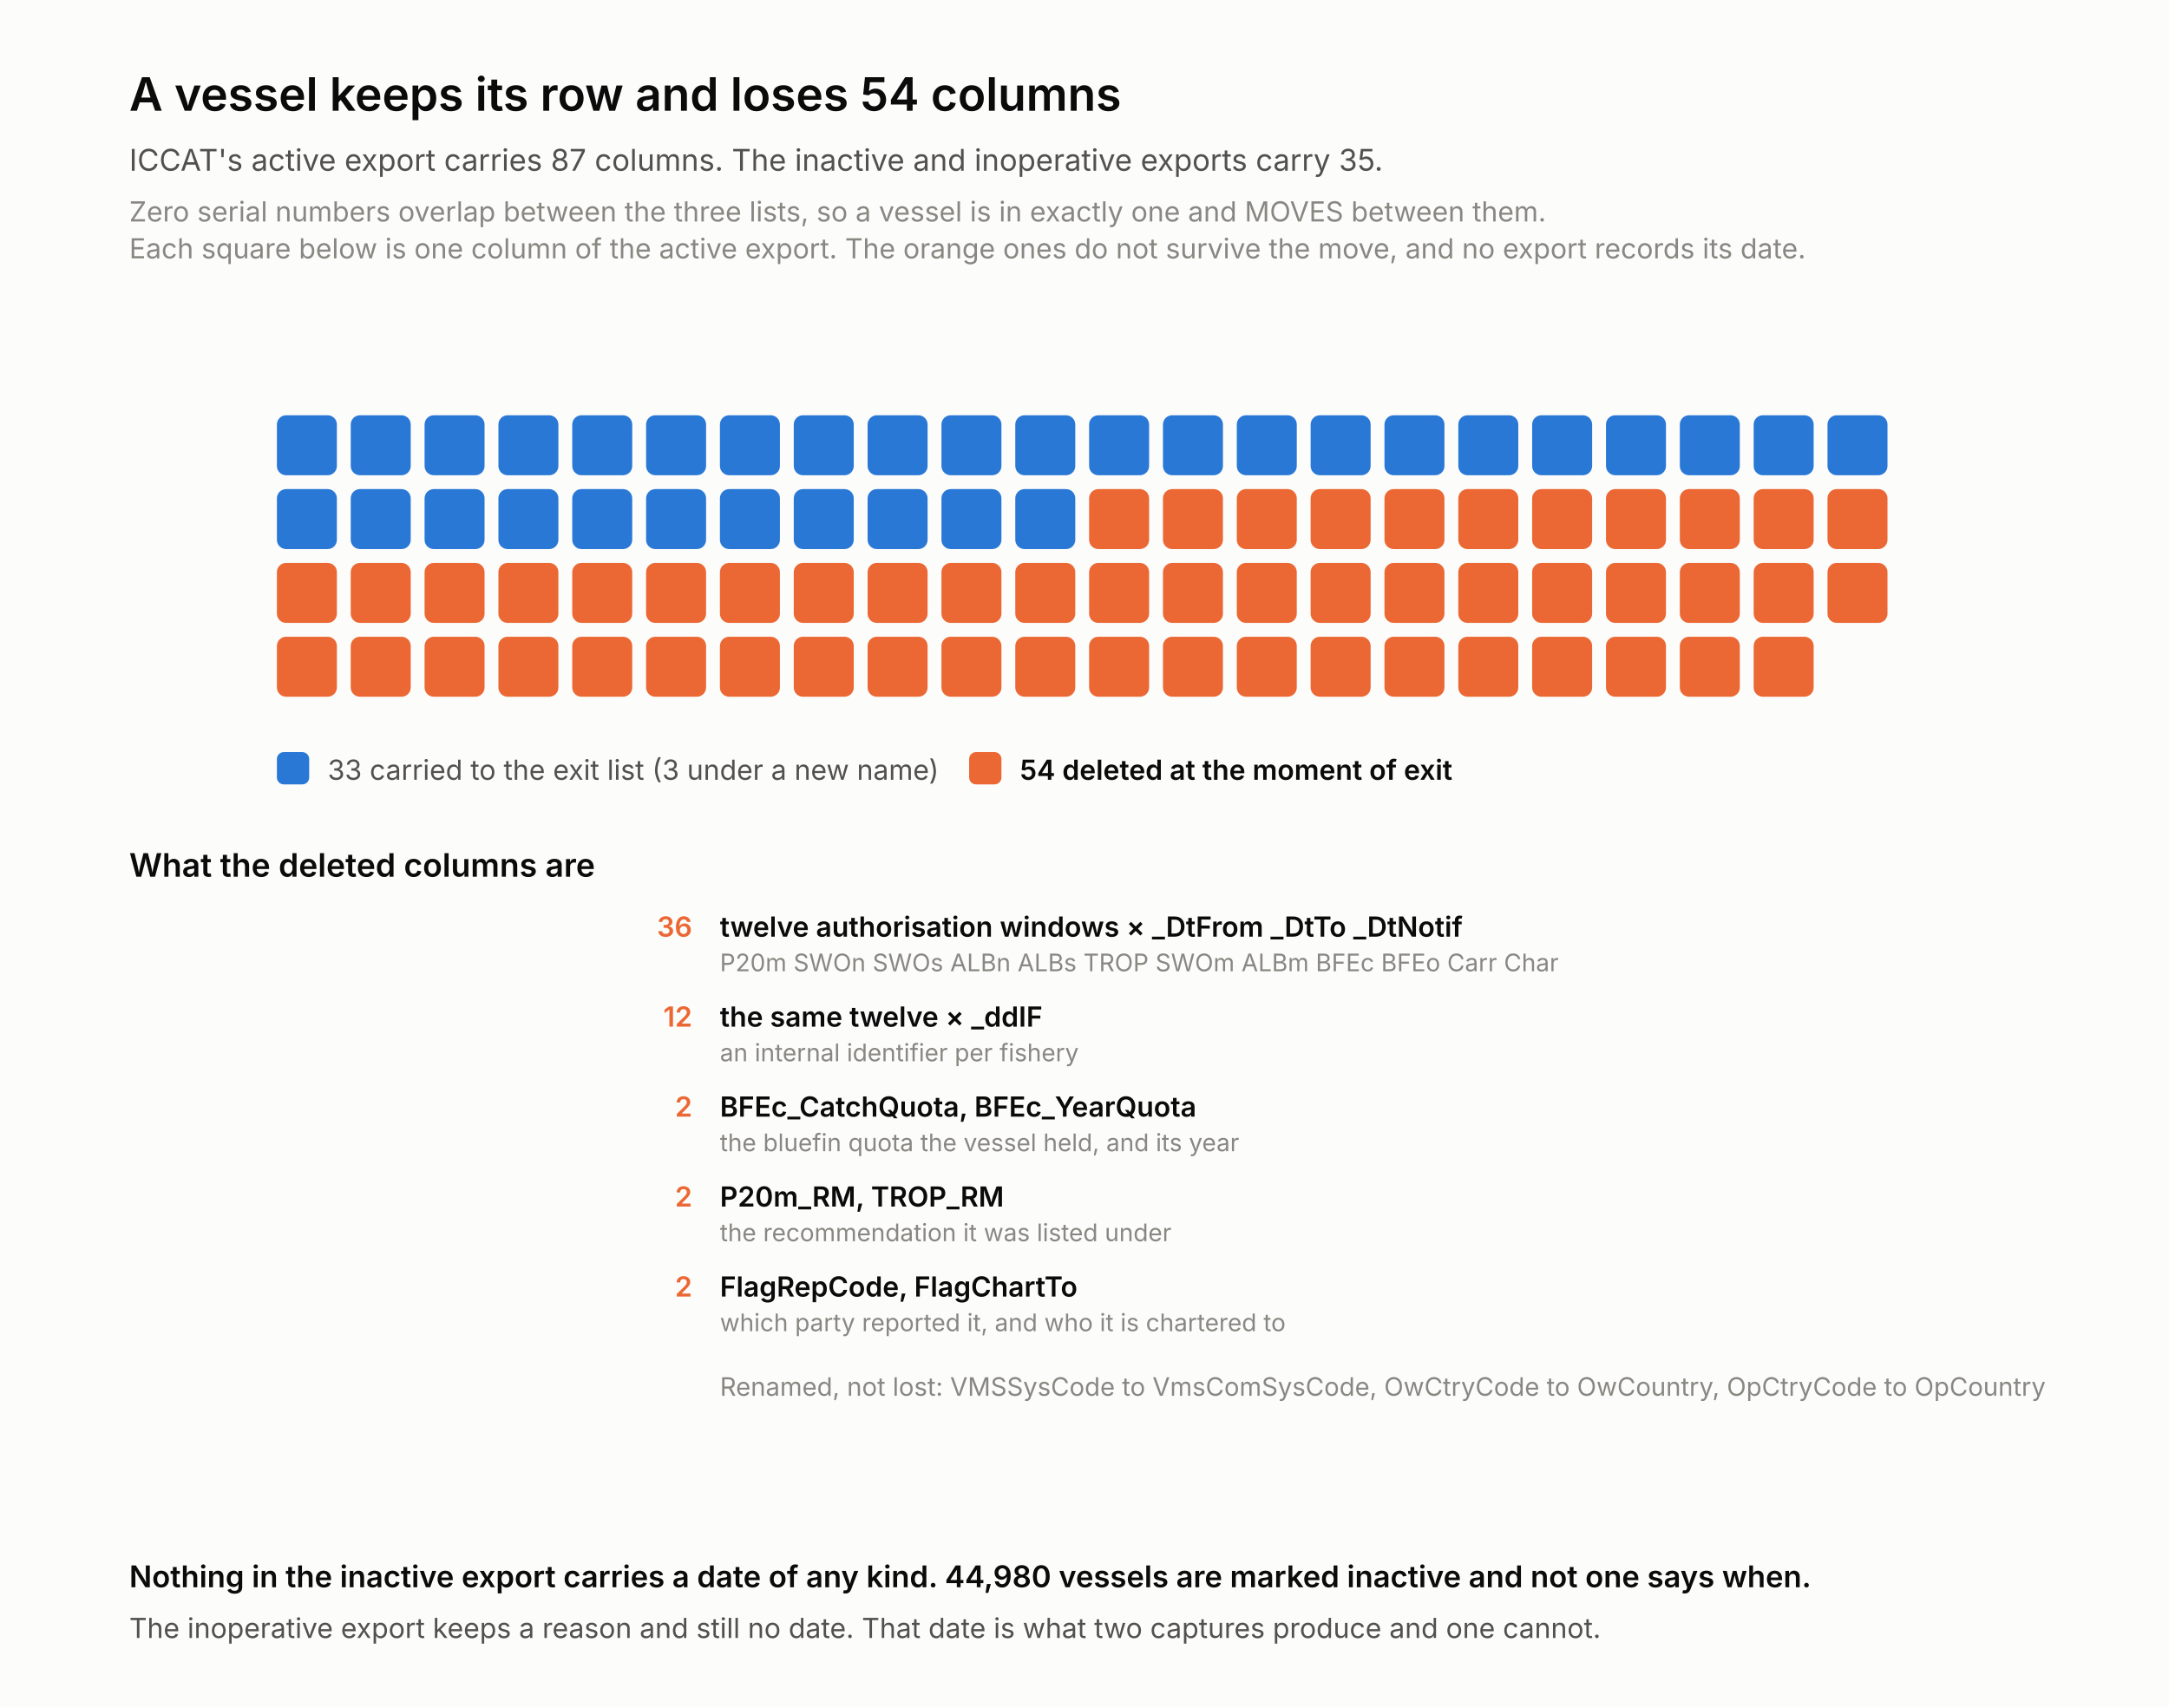
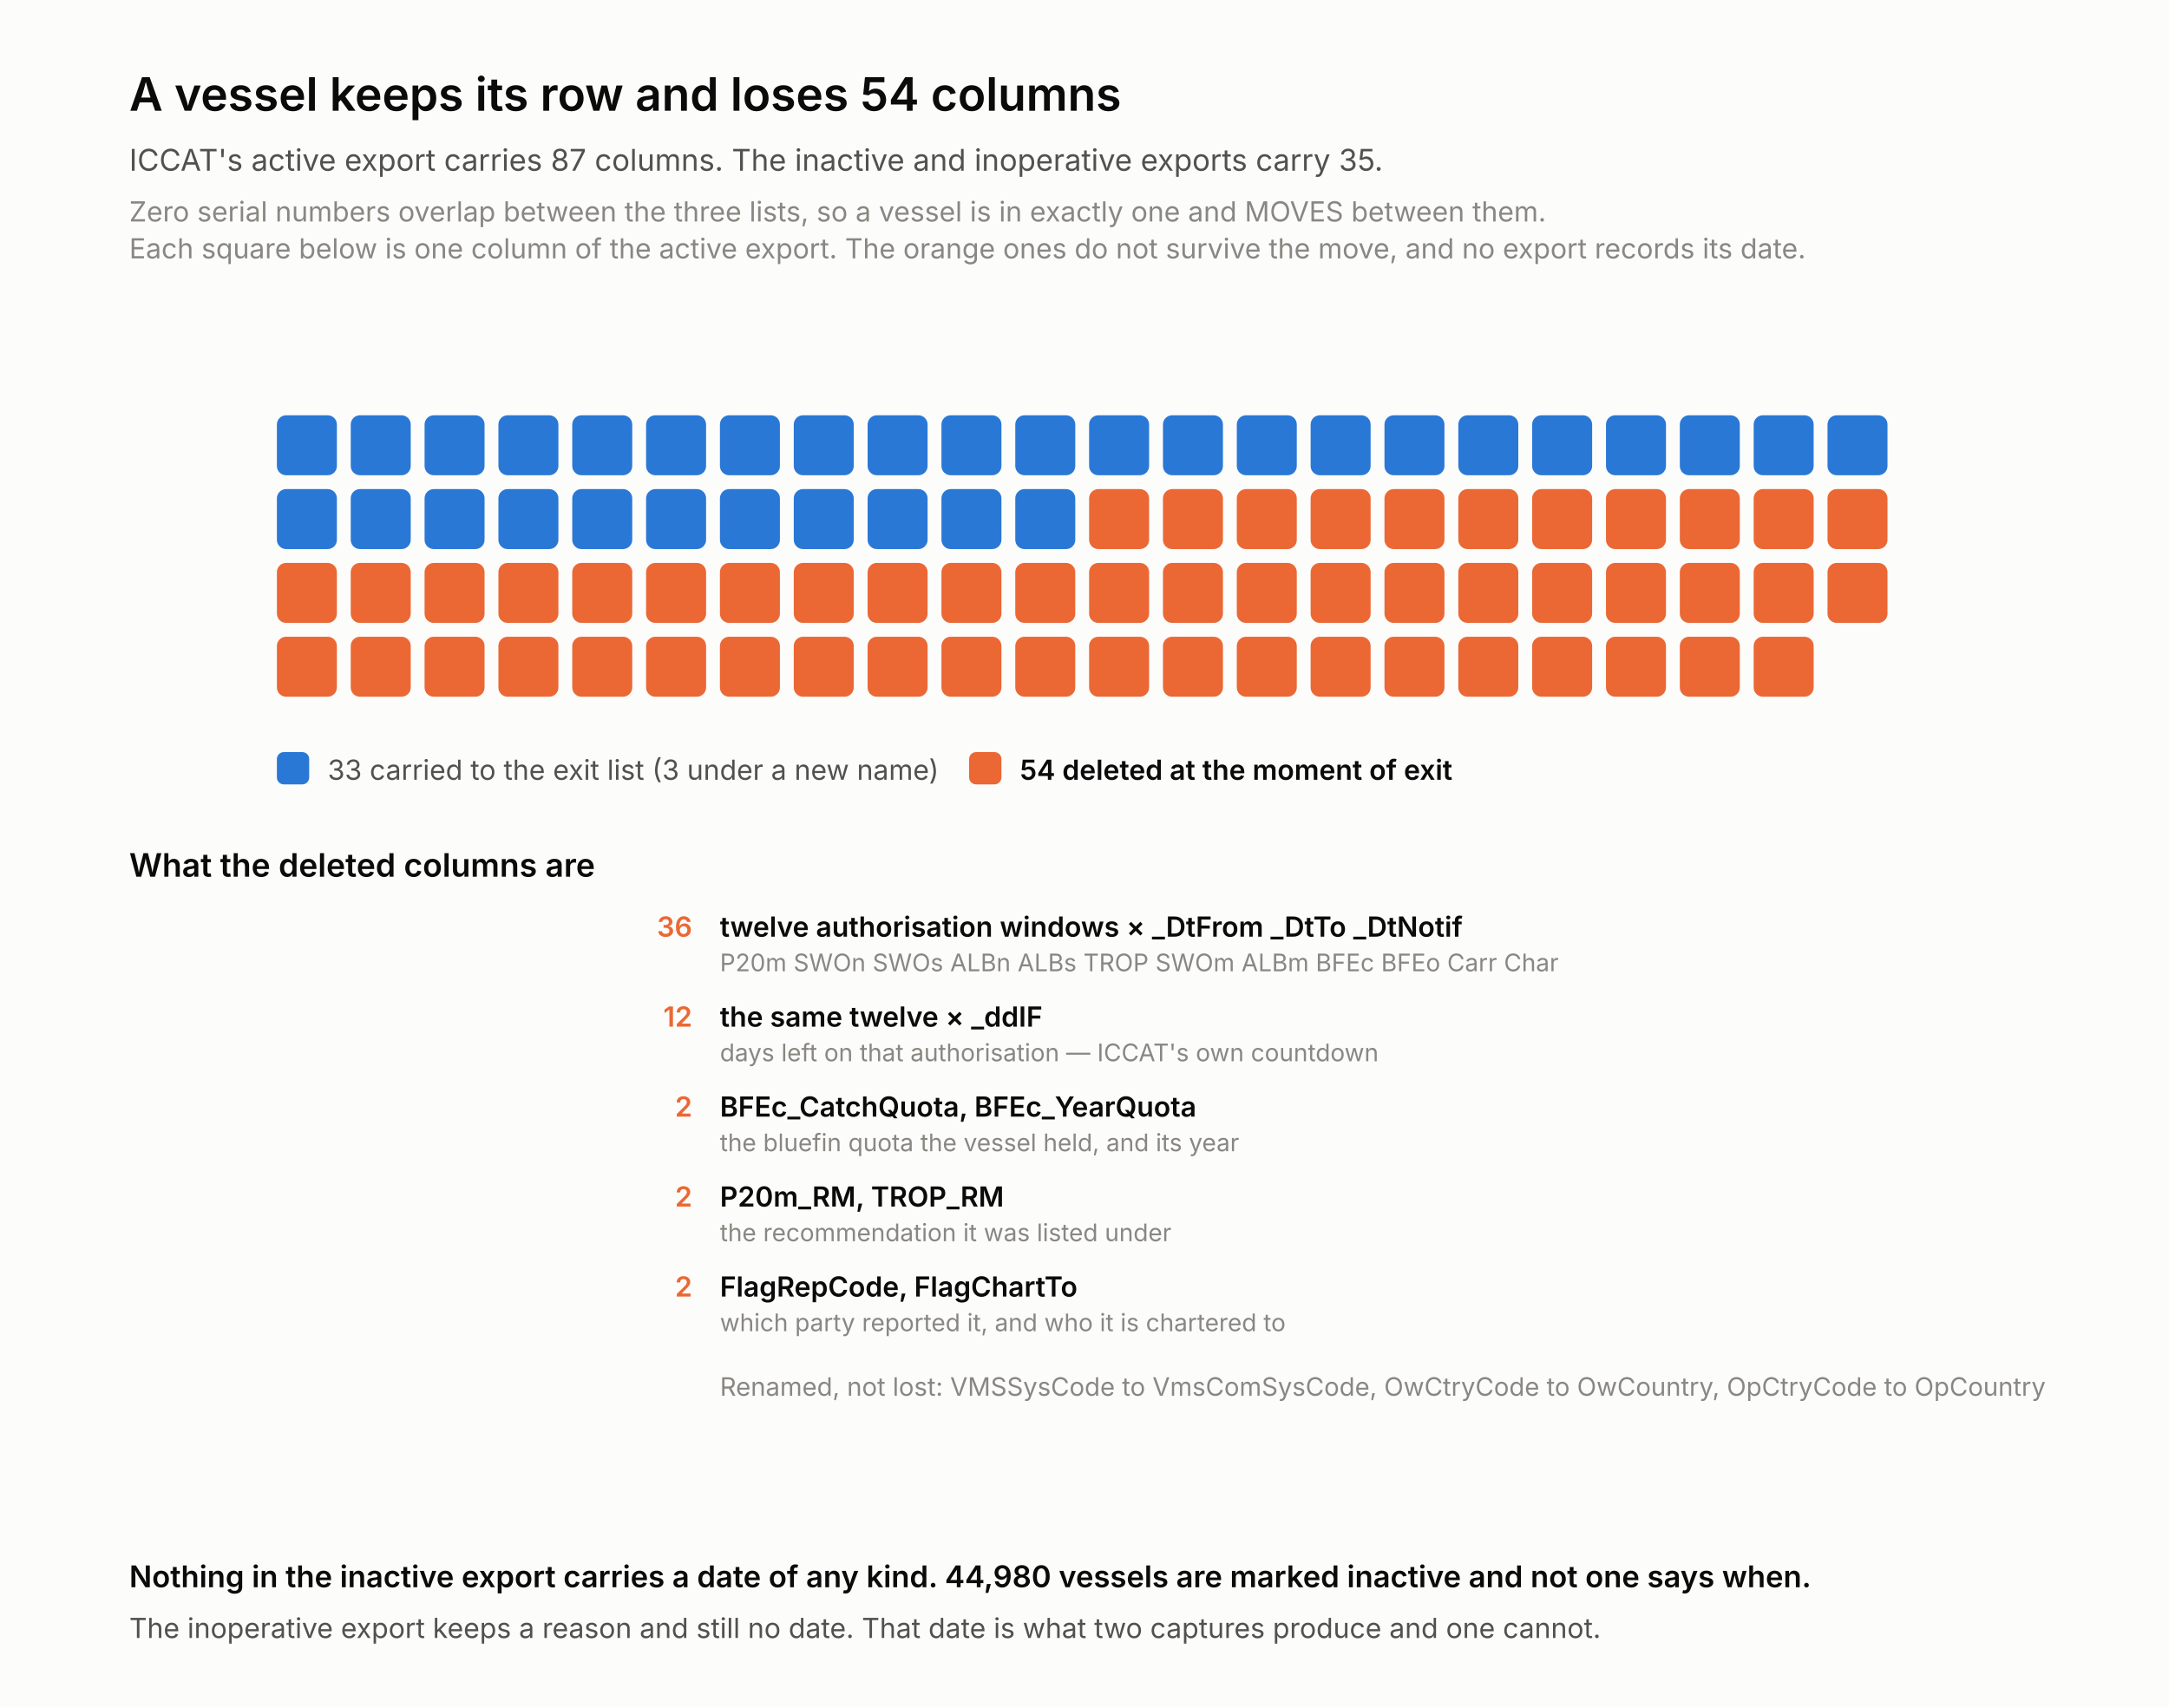
<svg xmlns="http://www.w3.org/2000/svg" width="940" height="740" viewBox="0 0 940 740">
  <rect x="0.0" y="0.0" width="940.0" height="740.0" fill="#fcfcfb" rx="0" />
  <text x="56.0" y="48.0" font-family="system-ui, -apple-system, &quot;Segoe UI&quot;, sans-serif" font-size="20" fill="#0b0b0b" text-anchor="start" font-weight="600">A vessel keeps its row and loses 54 columns</text>
  <text x="56.0" y="74.0" font-family="system-ui, -apple-system, &quot;Segoe UI&quot;, sans-serif" font-size="13" fill="#52514e" text-anchor="start" font-weight="normal">ICCAT's active export carries 87 columns. The inactive and inoperative exports carry 35.</text>
  <text x="56.0" y="96.0" font-family="system-ui, -apple-system, &quot;Segoe UI&quot;, sans-serif" font-size="12" fill="#898781" text-anchor="start" font-weight="normal">Zero serial numbers overlap between the three lists, so a vessel is in exactly one and MOVES between them.</text>
  <text x="56.0" y="112.0" font-family="system-ui, -apple-system, &quot;Segoe UI&quot;, sans-serif" font-size="12" fill="#898781" text-anchor="start" font-weight="normal">Each square below is one column of the active export. The orange ones do not survive the move, and no export records its date.</text>
  <rect x="120.0" y="180.0" width="26.0" height="26.0" fill="#2a78d6" rx="4" />
  <rect x="152.0" y="180.0" width="26.0" height="26.0" fill="#2a78d6" rx="4" />
  <rect x="184.0" y="180.0" width="26.0" height="26.0" fill="#2a78d6" rx="4" />
  <rect x="216.0" y="180.0" width="26.0" height="26.0" fill="#2a78d6" rx="4" />
  <rect x="248.0" y="180.0" width="26.0" height="26.0" fill="#2a78d6" rx="4" />
  <rect x="280.0" y="180.0" width="26.0" height="26.0" fill="#2a78d6" rx="4" />
  <rect x="312.0" y="180.0" width="26.0" height="26.0" fill="#2a78d6" rx="4" />
  <rect x="344.0" y="180.0" width="26.0" height="26.0" fill="#2a78d6" rx="4" />
  <rect x="376.0" y="180.0" width="26.0" height="26.0" fill="#2a78d6" rx="4" />
  <rect x="408.0" y="180.0" width="26.0" height="26.0" fill="#2a78d6" rx="4" />
  <rect x="440.0" y="180.0" width="26.0" height="26.0" fill="#2a78d6" rx="4" />
  <rect x="472.0" y="180.0" width="26.0" height="26.0" fill="#2a78d6" rx="4" />
  <rect x="504.0" y="180.0" width="26.0" height="26.0" fill="#2a78d6" rx="4" />
  <rect x="536.0" y="180.0" width="26.0" height="26.0" fill="#2a78d6" rx="4" />
  <rect x="568.0" y="180.0" width="26.0" height="26.0" fill="#2a78d6" rx="4" />
  <rect x="600.0" y="180.0" width="26.0" height="26.0" fill="#2a78d6" rx="4" />
  <rect x="632.0" y="180.0" width="26.0" height="26.0" fill="#2a78d6" rx="4" />
  <rect x="664.0" y="180.0" width="26.0" height="26.0" fill="#2a78d6" rx="4" />
  <rect x="696.0" y="180.0" width="26.0" height="26.0" fill="#2a78d6" rx="4" />
  <rect x="728.0" y="180.0" width="26.0" height="26.0" fill="#2a78d6" rx="4" />
  <rect x="760.0" y="180.0" width="26.0" height="26.0" fill="#2a78d6" rx="4" />
  <rect x="792.0" y="180.0" width="26.0" height="26.0" fill="#2a78d6" rx="4" />
  <rect x="120.0" y="212.0" width="26.0" height="26.0" fill="#2a78d6" rx="4" />
  <rect x="152.0" y="212.0" width="26.0" height="26.0" fill="#2a78d6" rx="4" />
  <rect x="184.0" y="212.0" width="26.0" height="26.0" fill="#2a78d6" rx="4" />
  <rect x="216.0" y="212.0" width="26.0" height="26.0" fill="#2a78d6" rx="4" />
  <rect x="248.0" y="212.0" width="26.0" height="26.0" fill="#2a78d6" rx="4" />
  <rect x="280.0" y="212.0" width="26.0" height="26.0" fill="#2a78d6" rx="4" />
  <rect x="312.0" y="212.0" width="26.0" height="26.0" fill="#2a78d6" rx="4" />
  <rect x="344.0" y="212.0" width="26.0" height="26.0" fill="#2a78d6" rx="4" />
  <rect x="376.0" y="212.0" width="26.0" height="26.0" fill="#2a78d6" rx="4" />
  <rect x="408.0" y="212.0" width="26.0" height="26.0" fill="#2a78d6" rx="4" />
  <rect x="440.0" y="212.0" width="26.0" height="26.0" fill="#2a78d6" rx="4" />
  <rect x="472.0" y="212.0" width="26.0" height="26.0" fill="#eb6834" rx="4" />
  <rect x="504.0" y="212.0" width="26.0" height="26.0" fill="#eb6834" rx="4" />
  <rect x="536.0" y="212.0" width="26.0" height="26.0" fill="#eb6834" rx="4" />
  <rect x="568.0" y="212.0" width="26.0" height="26.0" fill="#eb6834" rx="4" />
  <rect x="600.0" y="212.0" width="26.0" height="26.0" fill="#eb6834" rx="4" />
  <rect x="632.0" y="212.0" width="26.0" height="26.0" fill="#eb6834" rx="4" />
  <rect x="664.0" y="212.0" width="26.0" height="26.0" fill="#eb6834" rx="4" />
  <rect x="696.0" y="212.0" width="26.0" height="26.0" fill="#eb6834" rx="4" />
  <rect x="728.0" y="212.0" width="26.0" height="26.0" fill="#eb6834" rx="4" />
  <rect x="760.0" y="212.0" width="26.0" height="26.0" fill="#eb6834" rx="4" />
  <rect x="792.0" y="212.0" width="26.0" height="26.0" fill="#eb6834" rx="4" />
  <rect x="120.0" y="244.0" width="26.0" height="26.0" fill="#eb6834" rx="4" />
  <rect x="152.0" y="244.0" width="26.0" height="26.0" fill="#eb6834" rx="4" />
  <rect x="184.0" y="244.0" width="26.0" height="26.0" fill="#eb6834" rx="4" />
  <rect x="216.0" y="244.0" width="26.0" height="26.0" fill="#eb6834" rx="4" />
  <rect x="248.0" y="244.0" width="26.0" height="26.0" fill="#eb6834" rx="4" />
  <rect x="280.0" y="244.0" width="26.0" height="26.0" fill="#eb6834" rx="4" />
  <rect x="312.0" y="244.0" width="26.0" height="26.0" fill="#eb6834" rx="4" />
  <rect x="344.0" y="244.0" width="26.0" height="26.0" fill="#eb6834" rx="4" />
  <rect x="376.0" y="244.0" width="26.0" height="26.0" fill="#eb6834" rx="4" />
  <rect x="408.0" y="244.0" width="26.0" height="26.0" fill="#eb6834" rx="4" />
  <rect x="440.0" y="244.0" width="26.0" height="26.0" fill="#eb6834" rx="4" />
  <rect x="472.0" y="244.0" width="26.0" height="26.0" fill="#eb6834" rx="4" />
  <rect x="504.0" y="244.0" width="26.0" height="26.0" fill="#eb6834" rx="4" />
  <rect x="536.0" y="244.0" width="26.0" height="26.0" fill="#eb6834" rx="4" />
  <rect x="568.0" y="244.0" width="26.0" height="26.0" fill="#eb6834" rx="4" />
  <rect x="600.0" y="244.0" width="26.0" height="26.0" fill="#eb6834" rx="4" />
  <rect x="632.0" y="244.0" width="26.0" height="26.0" fill="#eb6834" rx="4" />
  <rect x="664.0" y="244.0" width="26.0" height="26.0" fill="#eb6834" rx="4" />
  <rect x="696.0" y="244.0" width="26.0" height="26.0" fill="#eb6834" rx="4" />
  <rect x="728.0" y="244.0" width="26.0" height="26.0" fill="#eb6834" rx="4" />
  <rect x="760.0" y="244.0" width="26.0" height="26.0" fill="#eb6834" rx="4" />
  <rect x="792.0" y="244.0" width="26.0" height="26.0" fill="#eb6834" rx="4" />
  <rect x="120.0" y="276.0" width="26.0" height="26.0" fill="#eb6834" rx="4" />
  <rect x="152.0" y="276.0" width="26.0" height="26.0" fill="#eb6834" rx="4" />
  <rect x="184.0" y="276.0" width="26.0" height="26.0" fill="#eb6834" rx="4" />
  <rect x="216.0" y="276.0" width="26.0" height="26.0" fill="#eb6834" rx="4" />
  <rect x="248.0" y="276.0" width="26.0" height="26.0" fill="#eb6834" rx="4" />
  <rect x="280.0" y="276.0" width="26.0" height="26.0" fill="#eb6834" rx="4" />
  <rect x="312.0" y="276.0" width="26.0" height="26.0" fill="#eb6834" rx="4" />
  <rect x="344.0" y="276.0" width="26.0" height="26.0" fill="#eb6834" rx="4" />
  <rect x="376.0" y="276.0" width="26.0" height="26.0" fill="#eb6834" rx="4" />
  <rect x="408.0" y="276.0" width="26.0" height="26.0" fill="#eb6834" rx="4" />
  <rect x="440.0" y="276.0" width="26.0" height="26.0" fill="#eb6834" rx="4" />
  <rect x="472.0" y="276.0" width="26.0" height="26.0" fill="#eb6834" rx="4" />
  <rect x="504.0" y="276.0" width="26.0" height="26.0" fill="#eb6834" rx="4" />
  <rect x="536.0" y="276.0" width="26.0" height="26.0" fill="#eb6834" rx="4" />
  <rect x="568.0" y="276.0" width="26.0" height="26.0" fill="#eb6834" rx="4" />
  <rect x="600.0" y="276.0" width="26.0" height="26.0" fill="#eb6834" rx="4" />
  <rect x="632.0" y="276.0" width="26.0" height="26.0" fill="#eb6834" rx="4" />
  <rect x="664.0" y="276.0" width="26.0" height="26.0" fill="#eb6834" rx="4" />
  <rect x="696.0" y="276.0" width="26.0" height="26.0" fill="#eb6834" rx="4" />
  <rect x="728.0" y="276.0" width="26.0" height="26.0" fill="#eb6834" rx="4" />
  <rect x="760.0" y="276.0" width="26.0" height="26.0" fill="#eb6834" rx="4" />
  <rect x="120.0" y="326.0" width="14.0" height="14.0" fill="#2a78d6" rx="3" />
  <text x="142.0" y="338.0" font-family="system-ui, -apple-system, &quot;Segoe UI&quot;, sans-serif" font-size="12" fill="#52514e" text-anchor="start" font-weight="normal">33 carried to the exit list (3 under a new name)</text>
  <rect x="420.0" y="326.0" width="14.0" height="14.0" fill="#eb6834" rx="3" />
  <text x="442.0" y="338.0" font-family="system-ui, -apple-system, &quot;Segoe UI&quot;, sans-serif" font-size="12" fill="#0b0b0b" text-anchor="start" font-weight="600">54 deleted at the moment of exit</text>
  <text x="56.0" y="380.0" font-family="system-ui, -apple-system, &quot;Segoe UI&quot;, sans-serif" font-size="14" fill="#0b0b0b" text-anchor="start" font-weight="600">What the deleted columns are</text>
  <text x="300.0" y="406.0" font-family="system-ui, -apple-system, &quot;Segoe UI&quot;, sans-serif" font-size="12" fill="#eb6834" text-anchor="end" font-weight="600">36</text>
  <text x="312.0" y="406.0" font-family="system-ui, -apple-system, &quot;Segoe UI&quot;, sans-serif" font-size="12" fill="#0b0b0b" text-anchor="start" font-weight="600">twelve authorisation windows × _DtFrom _DtTo _DtNotif</text>
  <text x="312.0" y="421.0" font-family="system-ui, -apple-system, &quot;Segoe UI&quot;, sans-serif" font-size="10.5" fill="#898781" text-anchor="start" font-weight="normal">P20m SWOn SWOs ALBn ALBs TROP SWOm ALBm BFEc BFEo Carr Char</text>
  <text x="300.0" y="445.0" font-family="system-ui, -apple-system, &quot;Segoe UI&quot;, sans-serif" font-size="12" fill="#eb6834" text-anchor="end" font-weight="600">12</text>
  <text x="312.0" y="445.0" font-family="system-ui, -apple-system, &quot;Segoe UI&quot;, sans-serif" font-size="12" fill="#0b0b0b" text-anchor="start" font-weight="600">the same twelve × _ddIF</text>
-   <text x="312.0" y="460.0" font-family="system-ui, -apple-system, &quot;Segoe UI&quot;, sans-serif" font-size="10.5" fill="#898781" text-anchor="start" font-weight="normal">an internal identifier per fishery</text>
+   <text x="312.0" y="460.0" font-family="system-ui, -apple-system, &quot;Segoe UI&quot;, sans-serif" font-size="10.5" fill="#898781" text-anchor="start" font-weight="normal">days left on that authorisation — ICCAT's own countdown</text>
  <text x="300.0" y="484.0" font-family="system-ui, -apple-system, &quot;Segoe UI&quot;, sans-serif" font-size="12" fill="#eb6834" text-anchor="end" font-weight="600"> 2</text>
  <text x="312.0" y="484.0" font-family="system-ui, -apple-system, &quot;Segoe UI&quot;, sans-serif" font-size="12" fill="#0b0b0b" text-anchor="start" font-weight="600">BFEc_CatchQuota, BFEc_YearQuota</text>
  <text x="312.0" y="499.0" font-family="system-ui, -apple-system, &quot;Segoe UI&quot;, sans-serif" font-size="10.5" fill="#898781" text-anchor="start" font-weight="normal">the bluefin quota the vessel held, and its year</text>
  <text x="300.0" y="523.0" font-family="system-ui, -apple-system, &quot;Segoe UI&quot;, sans-serif" font-size="12" fill="#eb6834" text-anchor="end" font-weight="600"> 2</text>
  <text x="312.0" y="523.0" font-family="system-ui, -apple-system, &quot;Segoe UI&quot;, sans-serif" font-size="12" fill="#0b0b0b" text-anchor="start" font-weight="600">P20m_RM, TROP_RM</text>
  <text x="312.0" y="538.0" font-family="system-ui, -apple-system, &quot;Segoe UI&quot;, sans-serif" font-size="10.5" fill="#898781" text-anchor="start" font-weight="normal">the recommendation it was listed under</text>
  <text x="300.0" y="562.0" font-family="system-ui, -apple-system, &quot;Segoe UI&quot;, sans-serif" font-size="12" fill="#eb6834" text-anchor="end" font-weight="600"> 2</text>
  <text x="312.0" y="562.0" font-family="system-ui, -apple-system, &quot;Segoe UI&quot;, sans-serif" font-size="12" fill="#0b0b0b" text-anchor="start" font-weight="600">FlagRepCode, FlagChartTo</text>
  <text x="312.0" y="577.0" font-family="system-ui, -apple-system, &quot;Segoe UI&quot;, sans-serif" font-size="10.5" fill="#898781" text-anchor="start" font-weight="normal">which party reported it, and who it is chartered to</text>
  <text x="312.0" y="605.0" font-family="system-ui, -apple-system, &quot;Segoe UI&quot;, sans-serif" font-size="11" fill="#898781" text-anchor="start" font-weight="normal">Renamed, not lost: VMSSysCode to VmsComSysCode, OwCtryCode to OwCountry, OpCtryCode to OpCountry</text>
  <text x="56.0" y="688.0" font-family="system-ui, -apple-system, &quot;Segoe UI&quot;, sans-serif" font-size="13" fill="#0b0b0b" text-anchor="start" font-weight="600">Nothing in the inactive export carries a date of any kind. 44,980 vessels are marked inactive and not one says when.</text>
  <text x="56.0" y="710.0" font-family="system-ui, -apple-system, &quot;Segoe UI&quot;, sans-serif" font-size="12" fill="#52514e" text-anchor="start" font-weight="normal">The inoperative export keeps a reason and still no date. That date is what two captures produce and one cannot.</text>
</svg>
